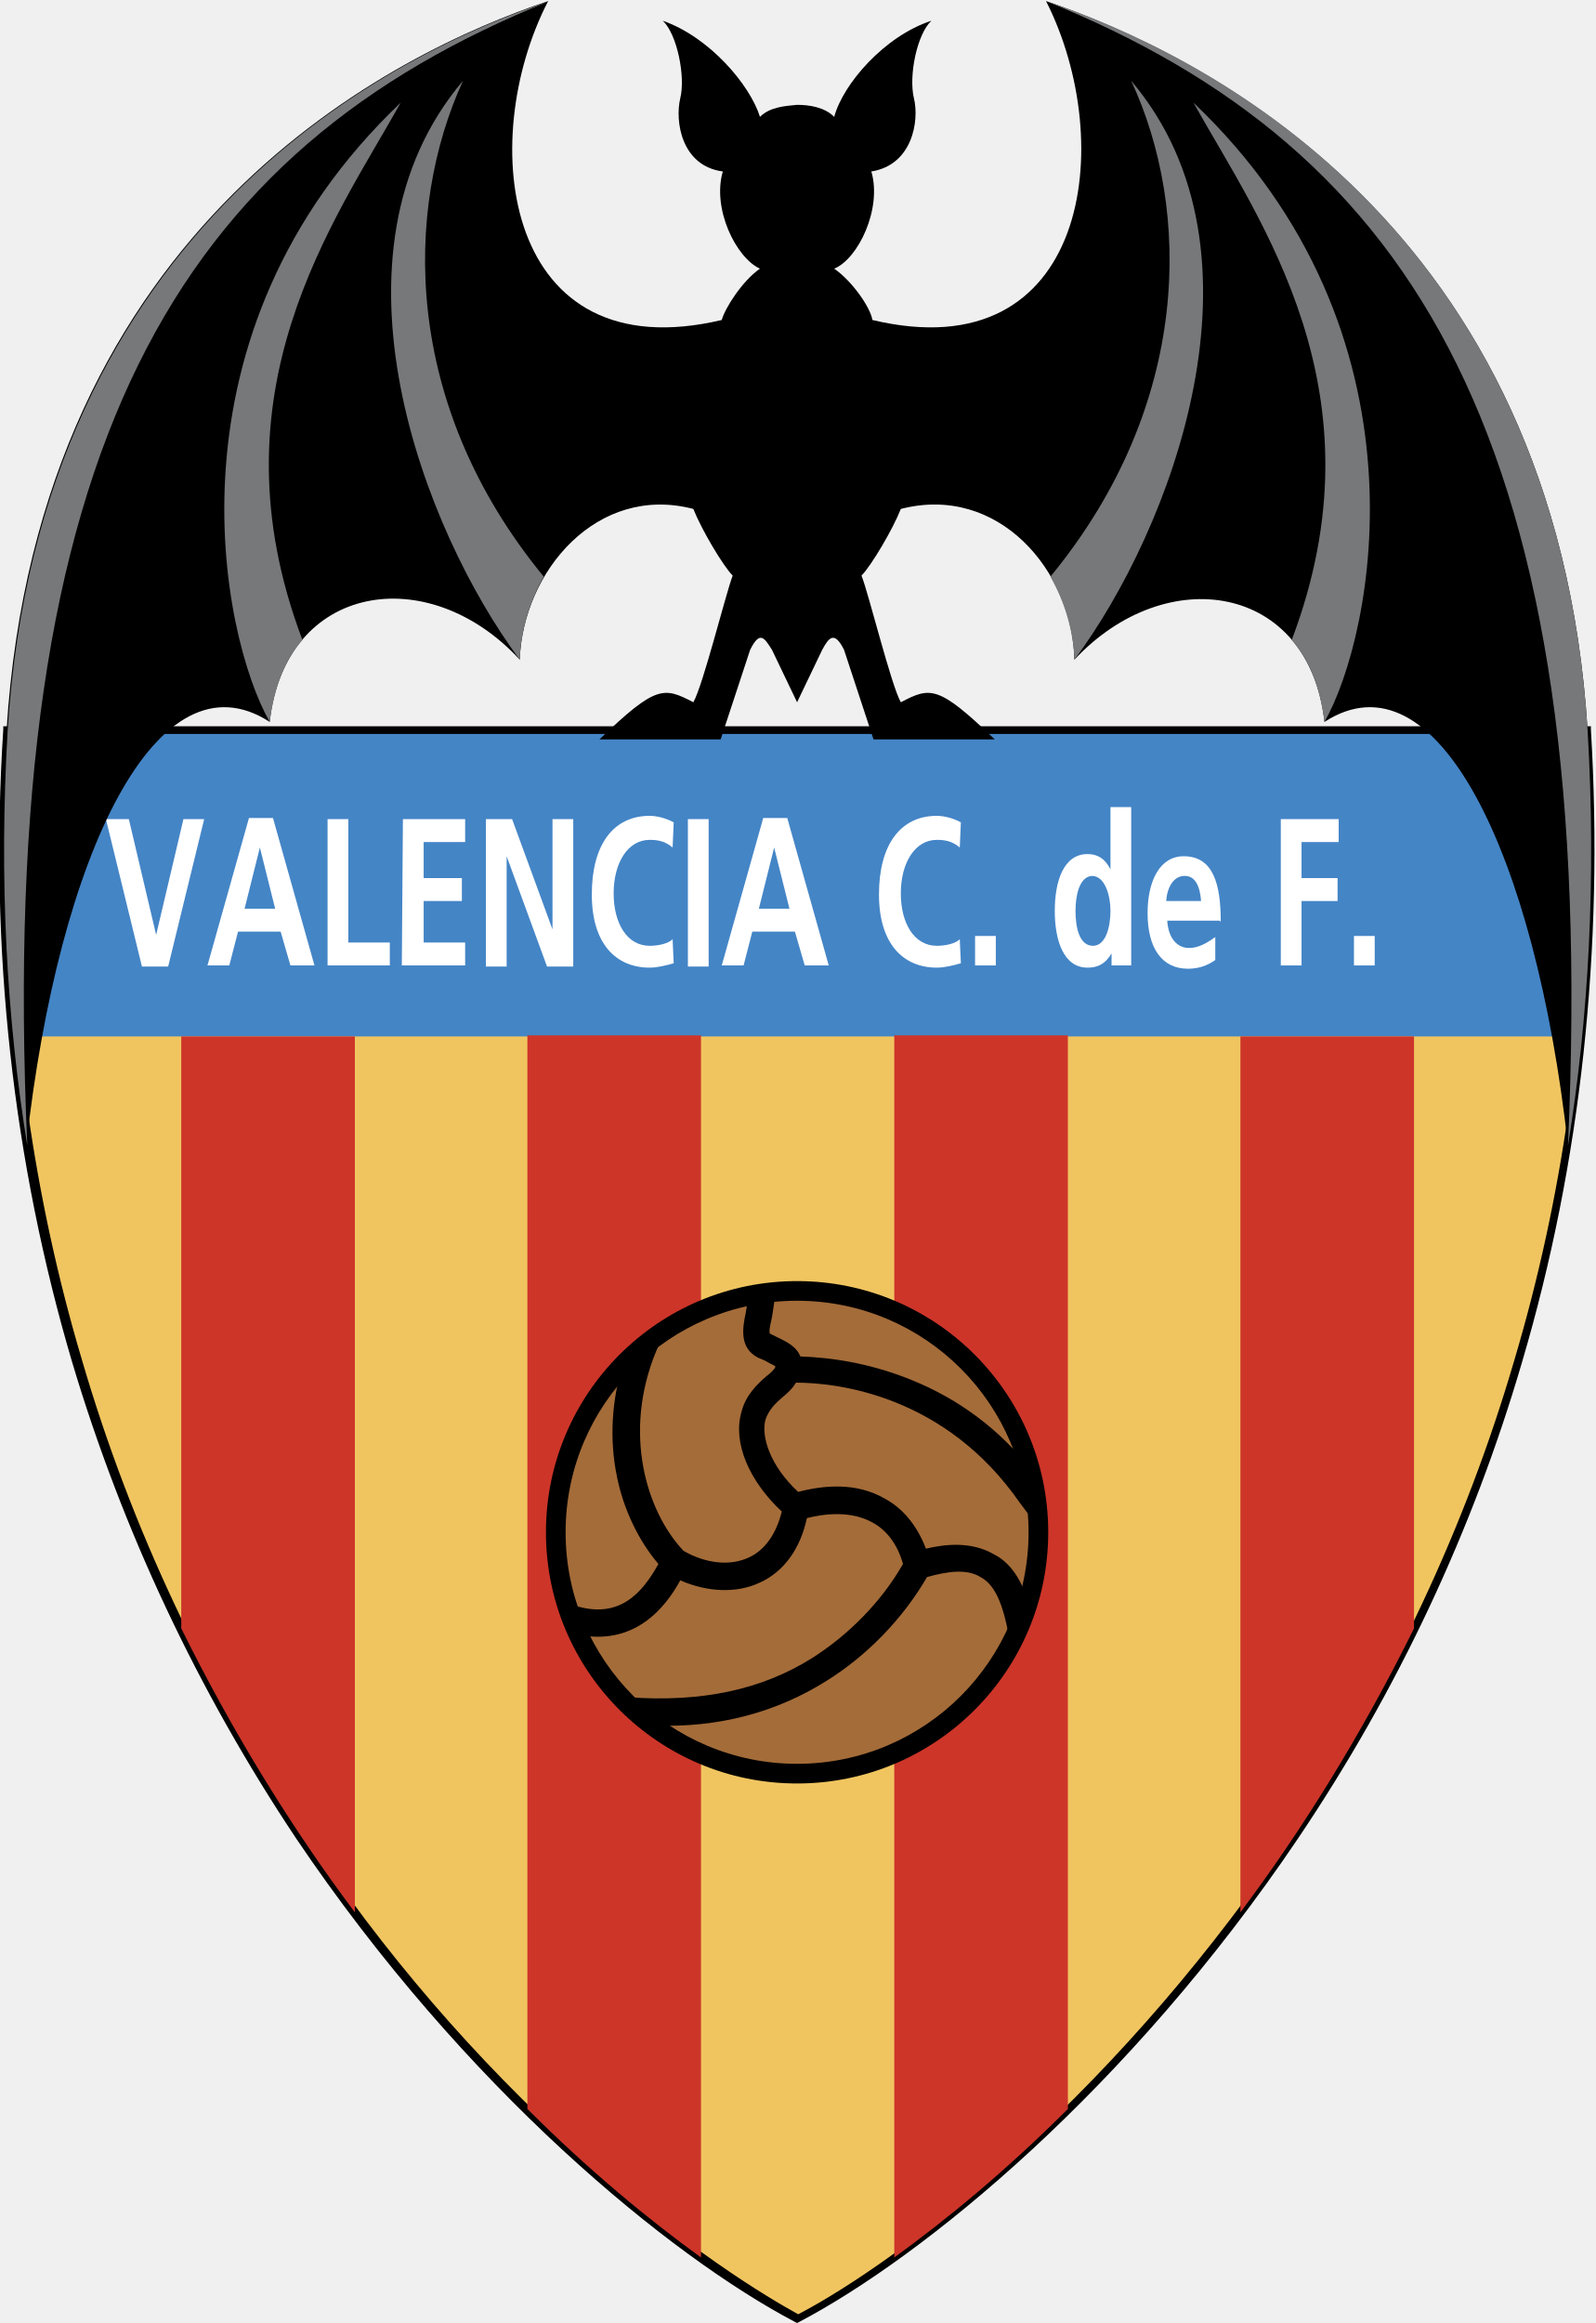
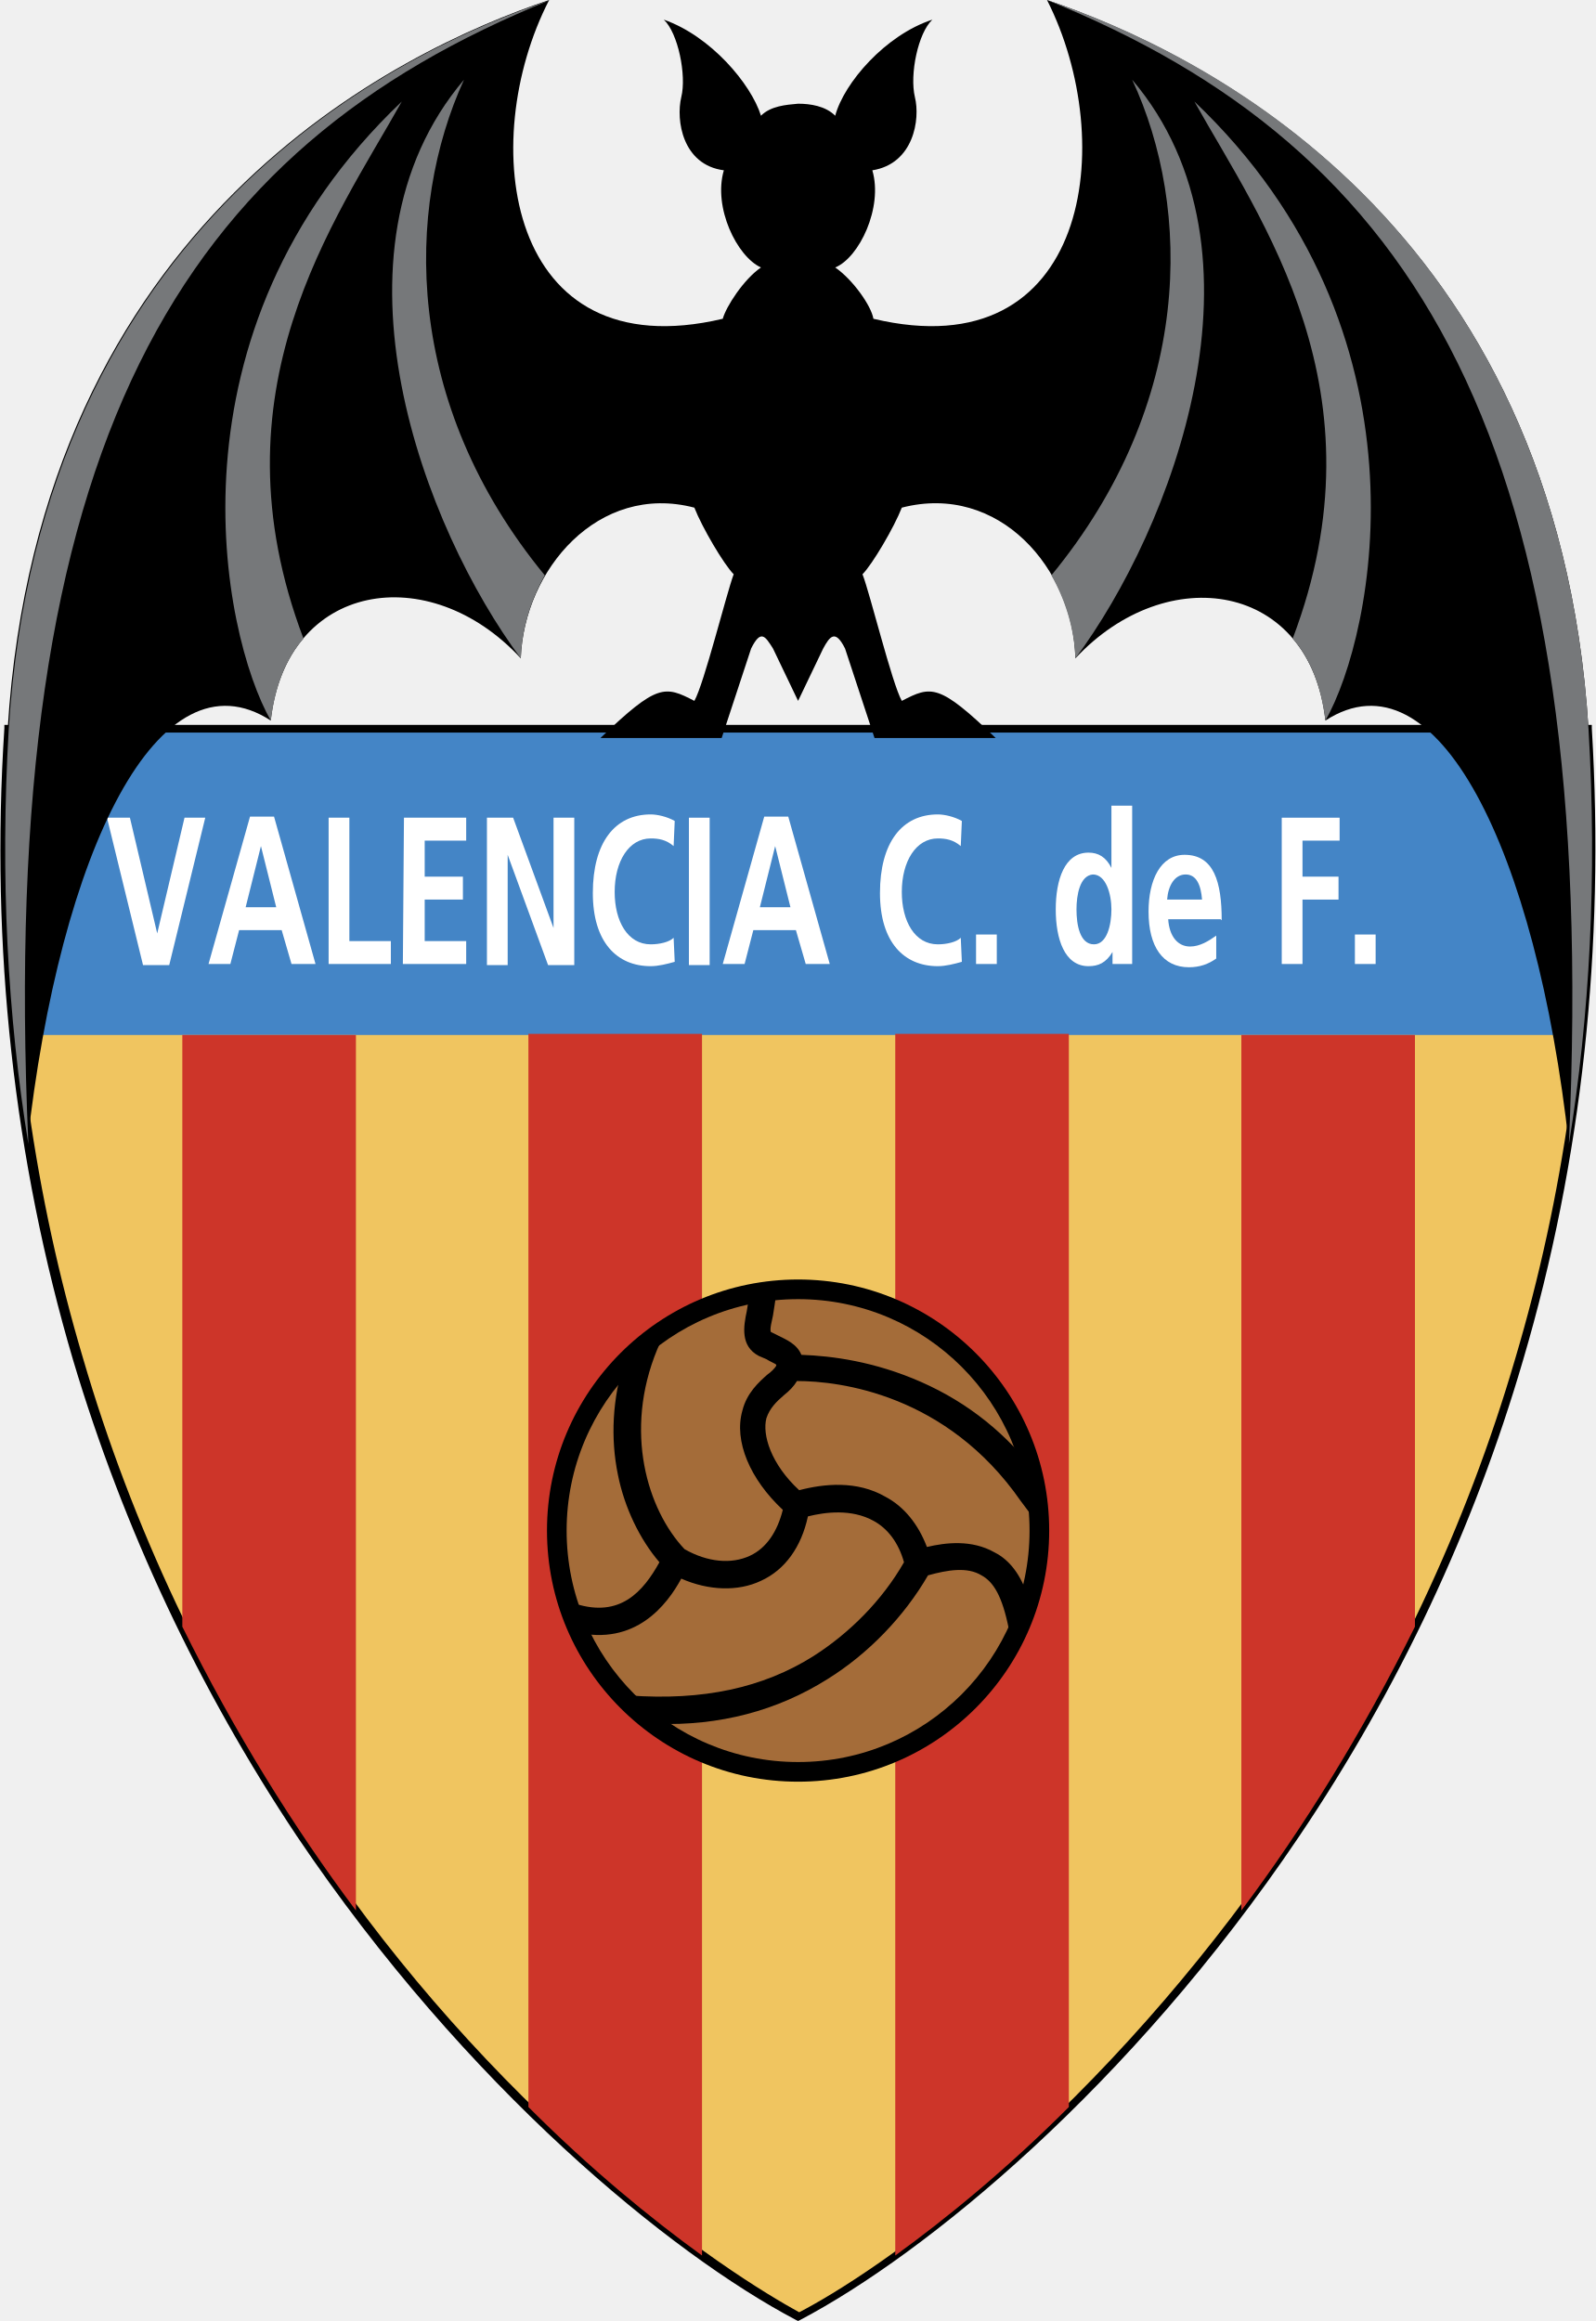
- <svg xmlns="http://www.w3.org/2000/svg" version="1.1" id="Layer_1" x="0px" y="0px" viewBox="-232 290.3 146.1 212.7" style="enable-background:new -232 290.3 146.1 212.7;" xml:space="preserve">
-   <style type="text/css">
- 	.st0{fill:#F0C560;}
- 	.st1{fill:#4485C6;}
- 	.st2{fill:#FFFFFF;}
- 	.st3{fill:#76787A;}
- 	.st4{fill:#CD3529;}
- 	.st5{fill:#A46C39;}
- </style>
-   <path class="st0" d="M-231.3,357.1c-5.4,86.5,52.6,135,72.3,145.4c19.7-10.4,77.7-58.9,72.3-145.4H-231.3z" />
-   <path class="st1" d="M-87.1,385.2c0.9-8.8,1.1-18.2,0.5-28h-144.6c-0.6,9.8-0.4,19.2,0.5,28L-87.1,385.2z" />
-   <path d="M-86.7,356.8h-145l0,0.3c-1.3,20.1,0.9,39.6,6.3,57.9c4.6,15.4,11.5,30.1,20.5,43.6c15.5,23,34.3,38.3,45.7,44.3l0.2,0.1  l0.2-0.1c11.4-6,30.2-21.3,45.7-44.3c9.1-13.5,16-28.2,20.5-43.6c5.4-18.3,7.5-37.8,6.3-57.9l0-0.3L-86.7,356.8L-86.7,356.8z   M-87,357.5c0.2,3.6,0.3,7.2,0.3,10.8c0,16.1-2.2,31.7-6.6,46.5c-4.5,15.4-11.4,30-20.4,43.4c-7.3,10.8-15.7,20.6-25.1,29.2  c-9.8,8.9-17.2,13.3-20.1,14.8c-2.9-1.6-10.3-6-20.1-14.8c-9.4-8.5-17.9-18.3-25.1-29.2c-9-13.4-15.9-28-20.4-43.4  c-4.4-14.8-6.6-30.4-6.6-46.5c0-3.6,0.1-7.2,0.3-10.8C-230.2,357.5-87.7,357.5-87,357.5z" />
-   <path class="st2" d="M-222.3,365.3h2.1l2.5,10.6h0l2.5-10.6h1.9l-3.3,13.5h-2.4L-222.3,365.3z" />
-   <path class="st2" d="M-206.3,375.6h-3.9l-0.8,3.1h-2l3.8-13.5h2.2l3.8,13.5h-2.2L-206.3,375.6l-0.5-2.1l-1.4-5.6h0l-1.4,5.6h2.8" />
-   <path class="st2" d="M-202,365.3h1.9v11.3h3.8v2.1h-5.7C-202,378.7-202,365.3-202,365.3z" />
-   <path class="st2" d="M-195.1,365.3h5.7v2.1h-3.8v3.3h3.5v2.1h-3.5v3.8h3.8v2.1h-5.8L-195.1,365.3L-195.1,365.3z" />
-   <path class="st2" d="M-187.5,365.3h2.4l3.7,10.1h0v-10.1h1.9v13.5h-2.4l-3.7-10.1h0v10.1h-1.9V365.3z" />
-   <path class="st2" d="M-170.3,378.5c-0.7,0.2-1.5,0.4-2.2,0.4c-3.1,0-5.3-2.2-5.3-6.7c0-4.6,2-7.2,5.3-7.2c0.6,0,1.5,0.2,2.2,0.6  l-0.1,2.3c-0.7-0.6-1.4-0.7-2.1-0.7c-2,0-3.3,2.1-3.3,4.9c0,2.7,1.2,4.8,3.3,4.8c0.8,0,1.7-0.2,2.1-0.6L-170.3,378.5z" />
-   <path class="st2" d="M-169,365.3h1.9v13.5h-1.9V365.3z" />
-   <path class="st2" d="M-144,378.5c-0.7,0.2-1.5,0.4-2.2,0.4c-3.1,0-5.3-2.2-5.3-6.7c0-4.6,2-7.2,5.3-7.2c0.6,0,1.5,0.2,2.2,0.6  l-0.1,2.3c-0.7-0.6-1.4-0.7-2.1-0.7c-2,0-3.3,2.1-3.3,4.9c0,2.7,1.2,4.8,3.3,4.8c0.8,0,1.7-0.2,2.1-0.6L-144,378.5z" />
-   <path class="st2" d="M-142.7,376h1.9v2.7h-1.9V376z" />
-   <path class="st2" d="M-133.5,373.7c0,1.4,0.3,3.2,1.6,3.2c1.2,0,1.6-1.8,1.6-3.2c0-1.4-0.5-3.2-1.7-3.2  C-133.2,370.6-133.5,372.4-133.5,373.7h-1.9c0-2.7,0.8-5.2,3-5.2c0.9,0,1.6,0.4,2.1,1.4h0v-5.7h1.9v14.5h-1.8v-1.1h0  c-0.6,1-1.3,1.3-2.2,1.3c-2.2,0-3-2.5-3-5.2" />
-   <path class="st2" d="M-122,372.8c-0.1-1.3-0.5-2.3-1.5-2.3c-1,0-1.6,1-1.7,2.3H-122l1.8,1.8h-4.9c0.1,1.6,0.9,2.5,2,2.5  c0.9,0,1.7-0.5,2.4-1v2.1c-0.7,0.5-1.5,0.8-2.5,0.8c-2.4,0-3.7-1.9-3.7-5.1c0-2.9,1.1-5.2,3.3-5.2c2.7,0,3.4,2.5,3.4,6" />
-   <path class="st2" d="M-114.8,365.3h5.4v2.1h-3.4v3.3h3.3v2.1h-3.3v5.9h-1.9V365.3z" />
-   <path class="st2" d="M-108,376h1.9v2.7h-1.9V376z" />
-   <path class="st2" d="M-159.2,375.6h-3.9l-0.8,3.1h-2l3.8-13.5h2.2l3.8,13.5h-2.2L-159.2,375.6l-0.5-2.1l-1.4-5.6h0l-1.4,5.6h2.8" />
-   <path d="M-88.4,395.2c-3-27-12.1-45.4-22.3-38.8c-1.4-12.7-14.5-14.7-22.9-5.7c-0.2-8.2-7-16.1-15.9-13.8c-0.7,1.8-2.7,5.2-3.6,6.1  c0.7,1.8,2.7,10,3.6,11.6c2.7-1.4,3.4-1.6,8.6,3.4h-11.1l-2.7-8.2c-0.9-1.8-1.4-1.1-2,0l-2.3,4.8l-2.3-4.8c-0.7-1.1-1.1-1.8-2,0  l-2.7,8.2h-11.1c5.2-5,5.9-4.8,8.6-3.4c0.9-1.6,2.9-9.7,3.6-11.6c-0.9-0.9-2.9-4.3-3.6-6.1c-8.8-2.3-15.6,5.7-15.9,13.8  c-8.4-9.1-21.5-7-22.9,5.7c-10.2-6.6-19.3,11.8-22.3,38.8c-1.9-11.7-2.6-24.4-1.8-38c2.9-46.6,35.9-62.2,49.6-66.8  c-6.7,13-4,33.9,15.9,29.2c0.3-1.1,1.9-3.6,3.5-4.7c-2.2-1-4.4-5.5-3.4-8.9c-3.8-0.5-4.4-4.6-3.9-6.7c0.5-2-0.3-5.9-1.6-7.1  c4.3,1.5,8,5.9,8.9,8.8c0.9-0.9,2.3-1,3.4-1.1c1.1,0,2.5,0.2,3.4,1.1c0.8-3,4.6-7.4,8.9-8.8c-1.3,1.2-2.1,5-1.6,7.1  c0.5,2-0.1,6.1-3.9,6.7c1,3.4-1.2,8-3.4,8.9c1.6,1.1,3.3,3.5,3.5,4.7c19.8,4.7,22.5-16.2,15.9-29.2c13.7,4.7,46.7,20.2,49.6,66.8  C-85.8,370.8-86.5,383.4-88.4,395.2z" />
-   <path class="st3" d="M-182.2,343.1c-1.3,2.3-2.1,4.9-2.2,7.6c-8.8-11.8-18.6-37.2-5.2-53C-195,309.5-195.2,327.3-182.2,343.1z" />
-   <path class="st3" d="M-135.8,343.1c1.3,2.3,2.1,4.9,2.2,7.6c8.8-11.8,18.6-37.2,5.2-53C-122.9,309.5-122.8,327.3-135.8,343.1z" />
-   <path class="st3" d="M-113.7,348.9c1.6,1.8,2.6,4.3,3,7.5c4.5-7.9,10.2-35.6-12-56.7C-116.6,310.6-105.1,326.2-113.7,348.9z" />
-   <path class="st3" d="M-88.4,395.2c1.9-11.7,2.6-24.4,1.8-38c-2.9-46.6-35.9-62.2-49.6-66.8C-102.5,304-85.5,330.6-88.4,395.2z" />
-   <path class="st3" d="M-204.3,348.9c-1.6,1.8-2.6,4.3-3,7.5c-4.5-7.9-10.2-35.6,12-56.7C-201.4,310.6-212.9,326.2-204.3,348.9z" />
-   <path class="st3" d="M-229.5,395.2c-1.9-11.7-2.6-24.4-1.8-38c2.9-46.6,35.9-62.2,49.6-66.8C-215.4,304-232.4,330.6-229.5,395.2z" />
-   <path class="st4" d="M-215.4,439.4c4.8,9.7,10.2,18.4,15.9,26l0-80.2h-15.9L-215.4,439.4z" />
-   <path class="st4" d="M-167.8,497c-4.7-3.4-10.2-7.9-15.9-13.6l0-98.3h15.9L-167.8,497z" />
-   <path class="st4" d="M-102.5,439.4c-4.8,9.7-10.2,18.4-15.9,26v-80.2h15.9L-102.5,439.4z" />
-   <path class="st4" d="M-150.1,497c4.7-3.4,10.2-7.9,15.9-13.6l0-98.3h-15.9L-150.1,497z" />
-   <circle cx="-159" cy="430.6" r="23" />
-   <circle class="st5" cx="-159" cy="430.6" r="21.2" />
-   <path d="M-137,425.6c-2.8-3.8-6.4-6.7-10.7-8.6c-4.3-1.9-8.2-2.4-11-2.5c-0.4-1-1.4-1.4-2.2-1.8c-0.2-0.1-0.4-0.2-0.6-0.3  c-0.1-0.3,0.1-1,0.2-1.5c0.1-0.6,0.2-1.3,0.3-2l-2.5-0.1c0,0.6-0.1,1.1-0.2,1.7c-0.3,1.4-0.6,3.2,1.1,4.1c0.2,0.1,0.5,0.2,0.7,0.3  c0.3,0.2,0.8,0.4,0.9,0.5c0,0,0,0.1,0,0.1c-0.1,0.2-0.5,0.6-0.8,0.8c-0.8,0.7-1.9,1.7-2.3,3.3c-0.8,2.8,0.7,6.3,3.7,9.1  c-0.5,2-1.5,3.5-3,4.2c-1.7,0.8-3.9,0.6-6-0.6c-3.4-3.6-5.6-10.8-2.5-18.3l0.9-2l-3.9,3c-1.1,3.5-1.3,7.1-0.6,10.5  c0.6,3,2,5.9,3.8,8c-1.5,2.7-3.6,5.1-7.7,3.8l0,2.6c5.5,1.3,8.4-2.5,9.7-4.9c2.5,1.1,5.2,1.2,7.3,0.2c2.2-1,3.7-3.1,4.3-5.9  c1.6-0.4,4-0.7,6,0.4c1.3,0.7,2.3,2,2.8,3.8c-2,3.5-5,6.5-8.3,8.6c-4.6,2.9-10.1,4.1-16.9,3.6l2.5,2.6c5.8,0.2,11.1-1.2,15.7-4.1  c3.7-2.3,7-5.7,9.2-9.5c1.8-0.5,3.6-0.8,4.9,0c1.1,0.6,1.9,1.9,2.5,4.9l1.7-3.1c-0.6-1.8-1.6-3.2-3-3.9c-2.1-1.2-4.5-0.9-6.2-0.5  c-0.8-2.1-2.1-3.7-3.8-4.6c-2.6-1.5-5.6-1.2-7.9-0.6c-2.6-2.4-3.4-5.1-3-6.6c0.3-0.9,0.9-1.5,1.6-2.1c0.5-0.4,0.9-0.8,1.2-1.3  c3.9,0,13.7,1.2,20.5,11l0.9,1.2L-137,425.6z" />
+ <svg xmlns="http://www.w3.org/2000/svg" version="1.1" id="Layer_1" x="0px" y="0px" viewBox="-464.1 580.7 146.1 212.6" enable-background="new -464.1 580.7 146.1 212.6" xml:space="preserve">
+   <path fill="#F0C560" d="M-463.3,647.4c-5.4,86.5,52.6,135,72.3,145.4c19.7-10.4,77.7-58.9,72.3-145.4H-463.3z" />
+   <path fill="#4485C6" d="M-319.1,675.5c0.9-8.8,1.1-18.2,0.5-28h-144.6c-0.6,9.8-0.4,19.2,0.5,28H-319.1z" />
+   <path d="M-318.7,647.1h-145v0.3c-1.3,20.1,0.9,39.6,6.3,57.9c4.6,15.4,11.5,30.1,20.5,43.6c15.5,23,34.3,38.3,45.7,44.3l0.2,0.1  l0.2-0.1c11.4-6,30.2-21.3,45.7-44.3c9.1-13.5,16-28.2,20.5-43.6c5.4-18.3,7.5-37.8,6.3-57.9v-0.3H-318.7L-318.7,647.1z M-319,647.8  c0.2,3.6,0.3,7.2,0.3,10.8c0,16.1-2.2,31.7-6.6,46.5c-4.5,15.4-11.4,30-20.4,43.4c-7.3,10.8-15.7,20.6-25.1,29.2  c-9.8,8.9-17.2,13.3-20.1,14.8c-2.9-1.6-10.3-6-20.1-14.8c-9.4-8.5-17.9-18.3-25.1-29.2c-9-13.4-15.9-28-20.4-43.4  c-4.4-14.8-6.6-30.4-6.6-46.5c0-3.6,0.1-7.2,0.3-10.8C-462.2,647.8-319.7,647.8-319,647.8z" />
+   <path fill="#FFFFFF" d="M-454.3,655.6h2.1l2.5,10.6l0,0l2.5-10.6h1.9l-3.3,13.5h-2.4L-454.3,655.6z" />
+   <path fill="#FFFFFF" d="M-438.3,665.9h-3.9l-0.8,3.1h-2l3.8-13.5h2.2l3.8,13.5h-2.2L-438.3,665.9l-0.5-2.1l-1.4-5.6l0,0l-1.4,5.6  h2.8" />
+   <path fill="#FFFFFF" d="M-434,655.6h1.9v11.3h3.8v2.1h-5.7C-434,669-434,655.6-434,655.6z" />
+   <path fill="#FFFFFF" d="M-427.1,655.6h5.7v2.1h-3.8v3.3h3.5v2.1h-3.5v3.8h3.8v2.1h-5.8L-427.1,655.6L-427.1,655.6z" />
+   <path fill="#FFFFFF" d="M-419.5,655.6h2.4l3.7,10.1l0,0v-10.1h1.9v13.5h-2.4l-3.7-10.1l0,0v10.1h-1.9V655.6z" />
+   <path fill="#FFFFFF" d="M-402.3,668.8c-0.7,0.2-1.5,0.4-2.2,0.4c-3.1,0-5.3-2.2-5.3-6.7c0-4.6,2-7.2,5.3-7.2c0.6,0,1.5,0.2,2.2,0.6  l-0.1,2.3c-0.7-0.6-1.4-0.7-2.1-0.7c-2,0-3.3,2.1-3.3,4.9c0,2.7,1.2,4.8,3.3,4.8c0.8,0,1.7-0.2,2.1-0.6L-402.3,668.8z" />
+   <path fill="#FFFFFF" d="M-401,655.6h1.9v13.5h-1.9V655.6z" />
+   <path fill="#FFFFFF" d="M-376,668.8c-0.7,0.2-1.5,0.4-2.2,0.4c-3.1,0-5.3-2.2-5.3-6.7c0-4.6,2-7.2,5.3-7.2c0.6,0,1.5,0.2,2.2,0.6  l-0.1,2.3c-0.7-0.6-1.4-0.7-2.1-0.7c-2,0-3.3,2.1-3.3,4.9c0,2.7,1.2,4.8,3.3,4.8c0.8,0,1.7-0.2,2.1-0.6L-376,668.8z" />
+   <path fill="#FFFFFF" d="M-374.7,666.3h1.9v2.7h-1.9V666.3z" />
+   <path fill="#FFFFFF" d="M-365.5,664c0,1.4,0.3,3.2,1.6,3.2c1.2,0,1.6-1.8,1.6-3.2s-0.5-3.2-1.7-3.2  C-365.2,660.9-365.5,662.7-365.5,664h-1.9c0-2.7,0.8-5.2,3-5.2c0.9,0,1.6,0.4,2.1,1.4l0,0v-5.7h1.9V669h-1.8v-1.1l0,0  c-0.6,1-1.3,1.3-2.2,1.3c-2.2,0-3-2.5-3-5.2" />
+   <path fill="#FFFFFF" d="M-354,663.1c-0.1-1.3-0.5-2.3-1.5-2.3s-1.6,1-1.7,2.3H-354l1.8,1.8h-4.9c0.1,1.6,0.9,2.5,2,2.5  c0.9,0,1.7-0.5,2.4-1v2.1c-0.7,0.5-1.5,0.8-2.5,0.8c-2.4,0-3.7-1.9-3.7-5.1c0-2.9,1.1-5.2,3.3-5.2c2.7,0,3.4,2.5,3.4,6" />
+   <path fill="#FFFFFF" d="M-346.8,655.6h5.4v2.1h-3.4v3.3h3.3v2.1h-3.3v5.9h-1.9v-13.4H-346.8z" />
+   <path fill="#FFFFFF" d="M-340,666.3h1.9v2.7h-1.9V666.3z" />
+   <path fill="#FFFFFF" d="M-391.2,665.9h-3.9l-0.8,3.1h-2l3.8-13.5h2.2l3.8,13.5h-2.2L-391.2,665.9l-0.5-2.1l-1.4-5.6l0,0l-1.4,5.6  h2.8" />
+   <path d="M-320.4,685.5c-3-27-12.1-45.4-22.3-38.8c-1.4-12.7-14.5-14.7-22.9-5.7c-0.2-8.2-7-16.1-15.9-13.8c-0.7,1.8-2.7,5.2-3.6,6.1  c0.7,1.8,2.7,10,3.6,11.6c2.7-1.4,3.4-1.6,8.6,3.4H-384l-2.7-8.2c-0.9-1.8-1.4-1.1-2,0l-2.3,4.8l-2.3-4.8c-0.7-1.1-1.1-1.8-2,0  l-2.7,8.2h-11.1c5.2-5,5.9-4.8,8.6-3.4c0.9-1.6,2.9-9.7,3.6-11.6c-0.9-0.9-2.9-4.3-3.6-6.1c-8.8-2.3-15.6,5.7-15.9,13.8  c-8.4-9.1-21.5-7-22.9,5.7c-10.2-6.6-19.3,11.8-22.3,38.8c-1.9-11.7-2.6-24.4-1.8-38c2.9-46.6,35.9-62.2,49.6-66.8  c-6.7,13-4,33.9,15.9,29.2c0.3-1.1,1.9-3.6,3.5-4.7c-2.2-1-4.4-5.5-3.4-8.9c-3.8-0.5-4.4-4.6-3.9-6.7c0.5-2-0.3-5.9-1.6-7.1  c4.3,1.5,8,5.9,8.9,8.8c0.9-0.9,2.3-1,3.4-1.1c1.1,0,2.5,0.2,3.4,1.1c0.8-3,4.6-7.4,8.9-8.8c-1.3,1.2-2.1,5-1.6,7.1  c0.5,2-0.1,6.1-3.9,6.7c1,3.4-1.2,8-3.4,8.9c1.6,1.1,3.3,3.5,3.5,4.7c19.8,4.7,22.5-16.2,15.9-29.2c13.7,4.7,46.7,20.2,49.6,66.8  C-317.8,661.1-318.5,673.7-320.4,685.5z" />
+   <path fill="#76787A" d="M-414.2,633.4c-1.3,2.3-2.1,4.9-2.2,7.6c-8.8-11.8-18.6-37.2-5.2-53C-427,599.8-427.2,617.6-414.2,633.4z" />
+   <path fill="#76787A" d="M-367.8,633.4c1.3,2.3,2.1,4.9,2.2,7.6c8.8-11.8,18.6-37.2,5.2-53C-354.9,599.8-354.8,617.6-367.8,633.4z" />
+   <path fill="#76787A" d="M-345.7,639.2c1.6,1.8,2.6,4.3,3,7.5c4.5-7.9,10.2-35.6-12-56.7C-348.6,600.9-337.1,616.5-345.7,639.2z" />
+   <path fill="#76787A" d="M-320.4,685.5c1.9-11.7,2.6-24.4,1.8-38c-2.9-46.6-35.9-62.2-49.6-66.8  C-334.5,594.3-317.5,620.9-320.4,685.5z" />
+   <path fill="#76787A" d="M-436.3,639.2c-1.6,1.8-2.6,4.3-3,7.5c-4.5-7.9-10.2-35.6,12-56.7C-433.4,600.9-444.9,616.5-436.3,639.2z" />
+   <path fill="#76787A" d="M-461.5,685.5c-1.9-11.7-2.6-24.4-1.8-38c2.9-46.6,35.9-62.2,49.6-66.8  C-447.4,594.3-464.4,620.9-461.5,685.5z" />
+   <path fill="#CD3529" d="M-447.4,729.7c4.8,9.7,10.2,18.4,15.9,26v-80.2h-15.9V729.7z" />
+   <path fill="#CD3529" d="M-399.8,787.3c-4.7-3.4-10.2-7.9-15.9-13.6v-98.3h15.9V787.3z" />
+   <path fill="#CD3529" d="M-334.5,729.7c-4.8,9.7-10.2,18.4-15.9,26v-80.2h15.9V729.7z" />
+   <path fill="#CD3529" d="M-382.1,787.3c4.7-3.4,10.2-7.9,15.9-13.6v-98.3h-15.9V787.3z" />
+   <circle cx="-391" cy="720.9" r="23" />
+   <circle fill="#A46C39" cx="-391" cy="720.9" r="21.2" />
+   <path d="M-369,715.9c-2.8-3.8-6.4-6.7-10.7-8.6c-4.3-1.9-8.2-2.4-11-2.5c-0.4-1-1.4-1.4-2.2-1.8c-0.2-0.1-0.4-0.2-0.6-0.3  c-0.1-0.3,0.1-1,0.2-1.5c0.1-0.6,0.2-1.3,0.3-2l-2.5-0.1c0,0.6-0.1,1.1-0.2,1.7c-0.3,1.4-0.6,3.2,1.1,4.1c0.2,0.1,0.5,0.2,0.7,0.3  c0.3,0.2,0.8,0.4,0.9,0.5v0.1c-0.1,0.2-0.5,0.6-0.8,0.8c-0.8,0.7-1.9,1.7-2.3,3.3c-0.8,2.8,0.7,6.3,3.7,9.1c-0.5,2-1.5,3.5-3,4.2  c-1.7,0.8-3.9,0.6-6-0.6c-3.4-3.6-5.6-10.8-2.5-18.3l0.9-2l-3.9,3c-1.1,3.5-1.3,7.1-0.6,10.5c0.6,3,2,5.9,3.8,8  c-1.5,2.7-3.6,5.1-7.7,3.8v2.6c5.5,1.3,8.4-2.5,9.7-4.9c2.5,1.1,5.2,1.2,7.3,0.2c2.2-1,3.7-3.1,4.3-5.9c1.6-0.4,4-0.7,6,0.4  c1.3,0.7,2.3,2,2.8,3.8c-2,3.5-5,6.5-8.3,8.6c-4.6,2.9-10.1,4.1-16.9,3.6l2.5,2.6c5.8,0.2,11.1-1.2,15.7-4.1c3.7-2.3,7-5.7,9.2-9.5  c1.8-0.5,3.6-0.8,4.9,0c1.1,0.6,1.9,1.9,2.5,4.9l1.7-3.1c-0.6-1.8-1.6-3.2-3-3.9c-2.1-1.2-4.5-0.9-6.2-0.5c-0.8-2.1-2.1-3.7-3.8-4.6  c-2.6-1.5-5.6-1.2-7.9-0.6c-2.6-2.4-3.4-5.1-3-6.6c0.3-0.9,0.9-1.5,1.6-2.1c0.5-0.4,0.9-0.8,1.2-1.3c3.9,0,13.7,1.2,20.5,11l0.9,1.2  L-369,715.9z" />
</svg>
